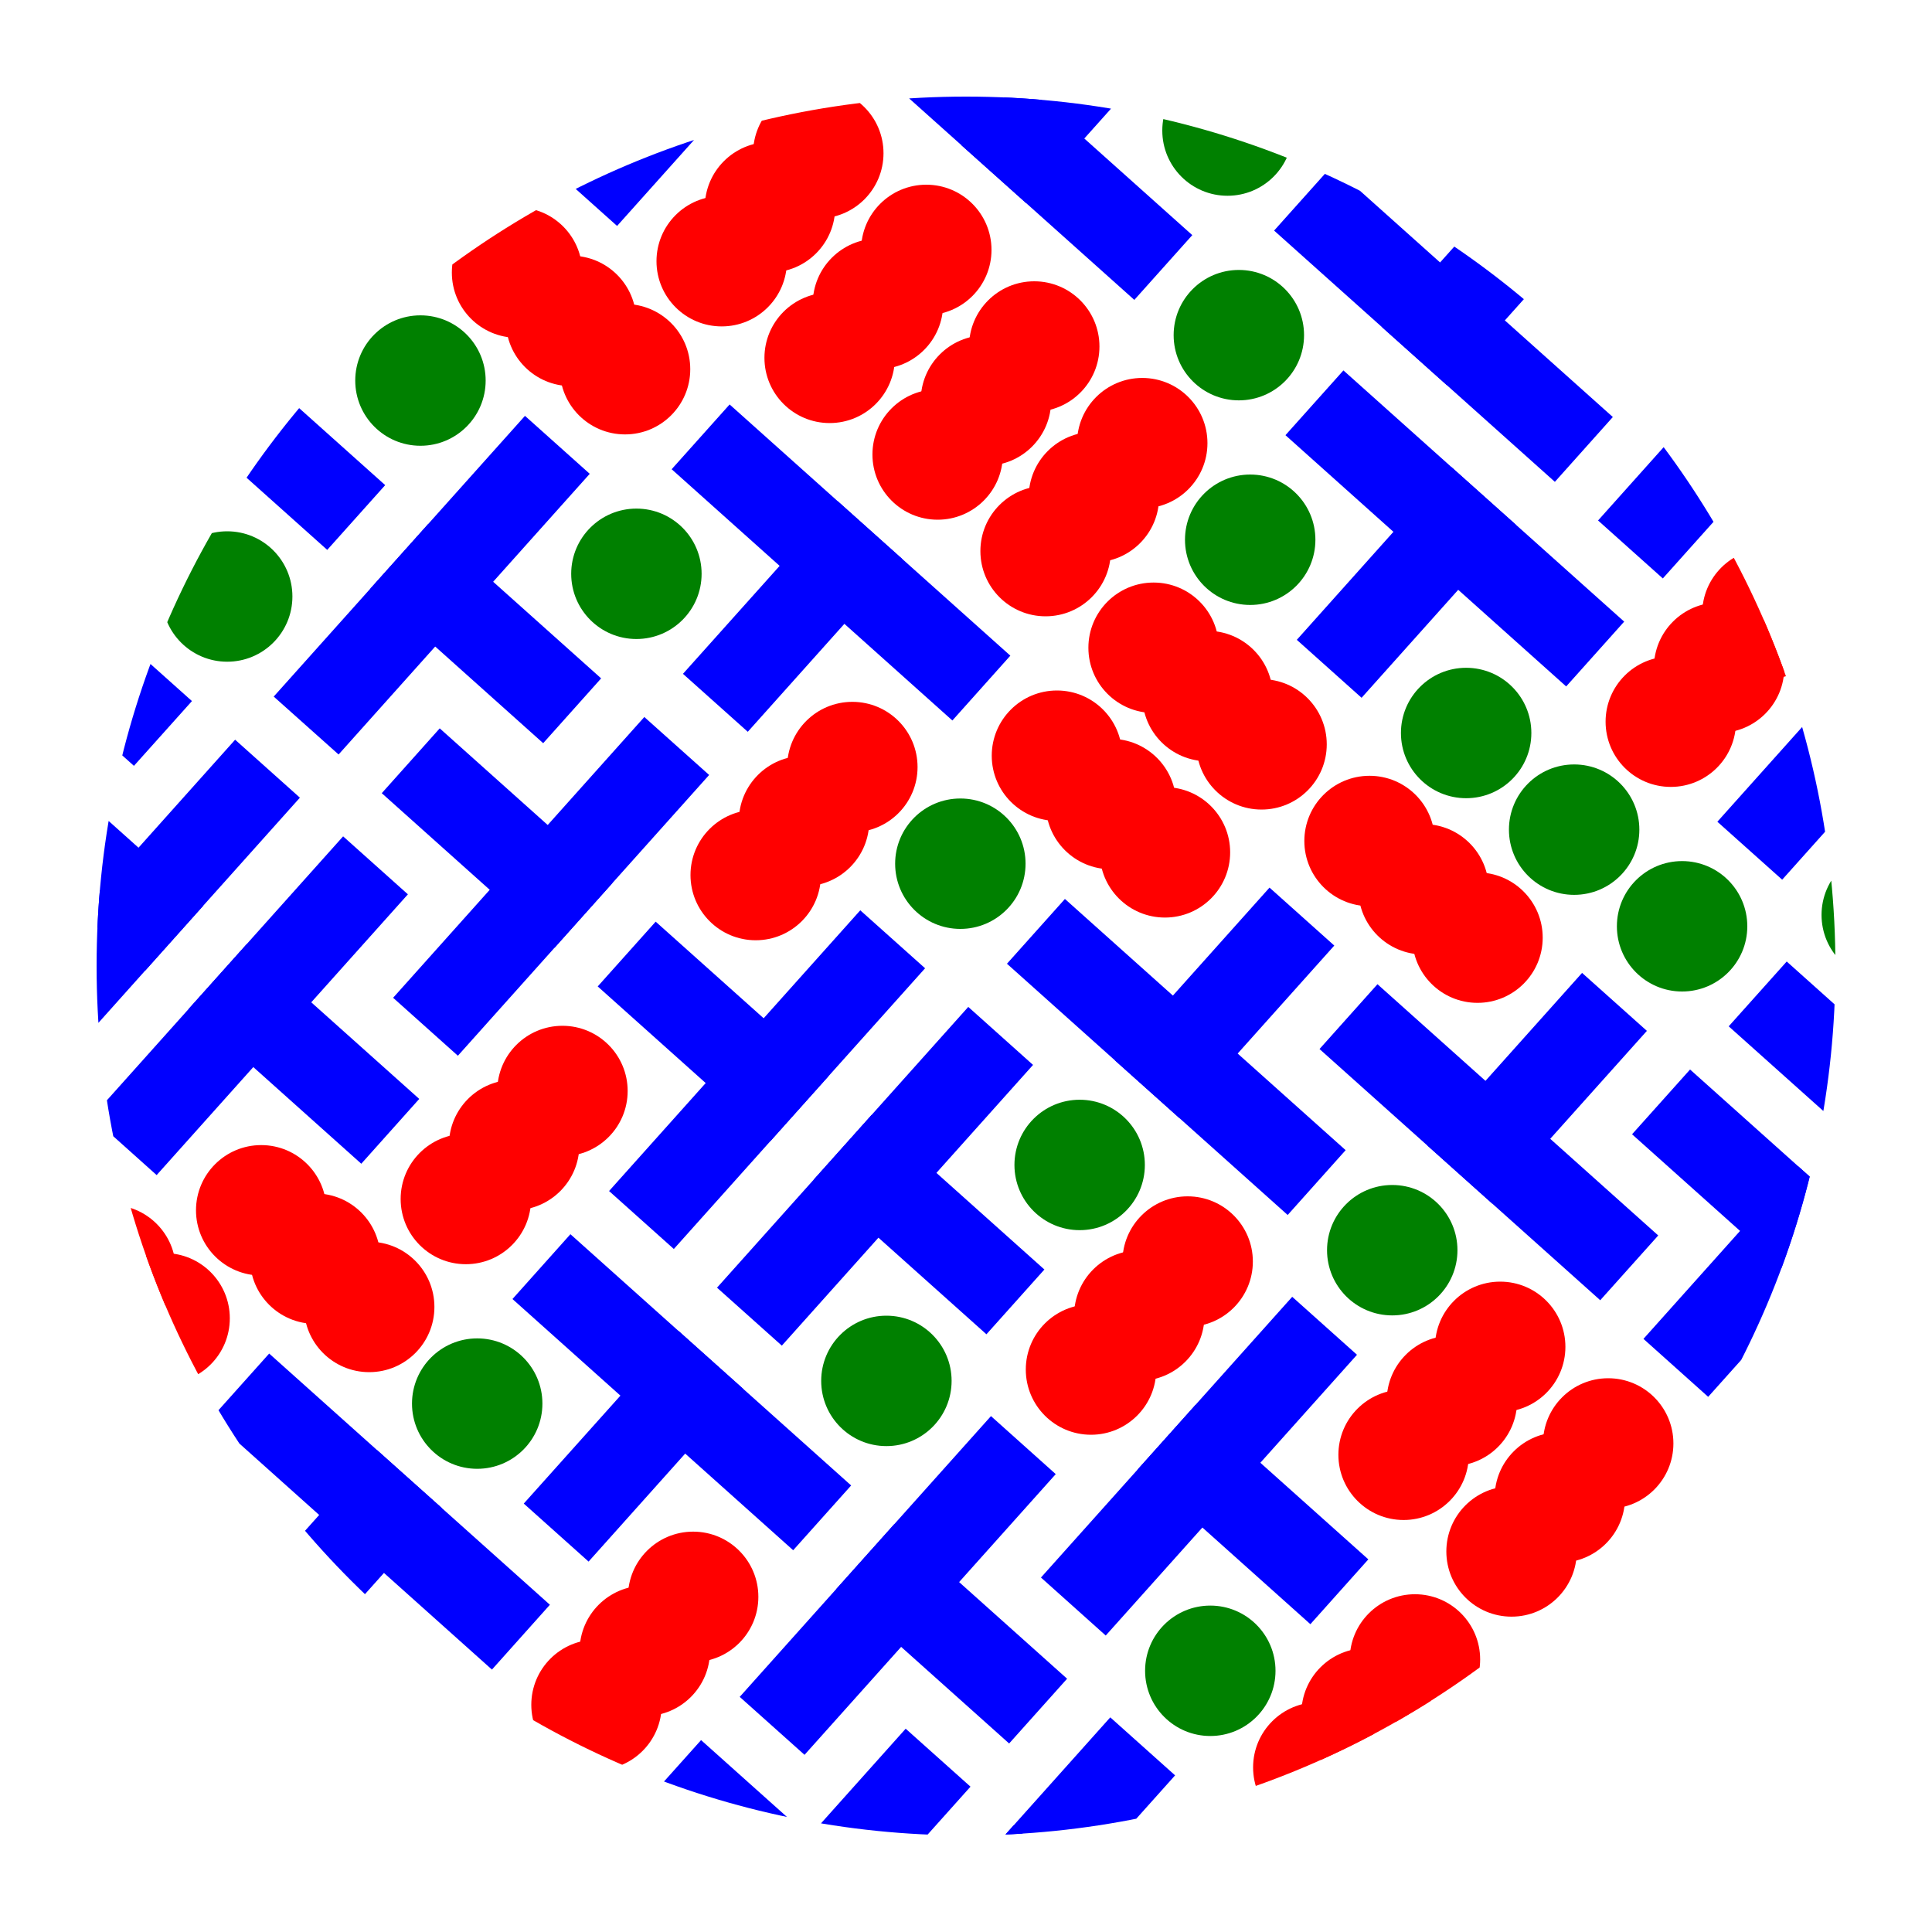
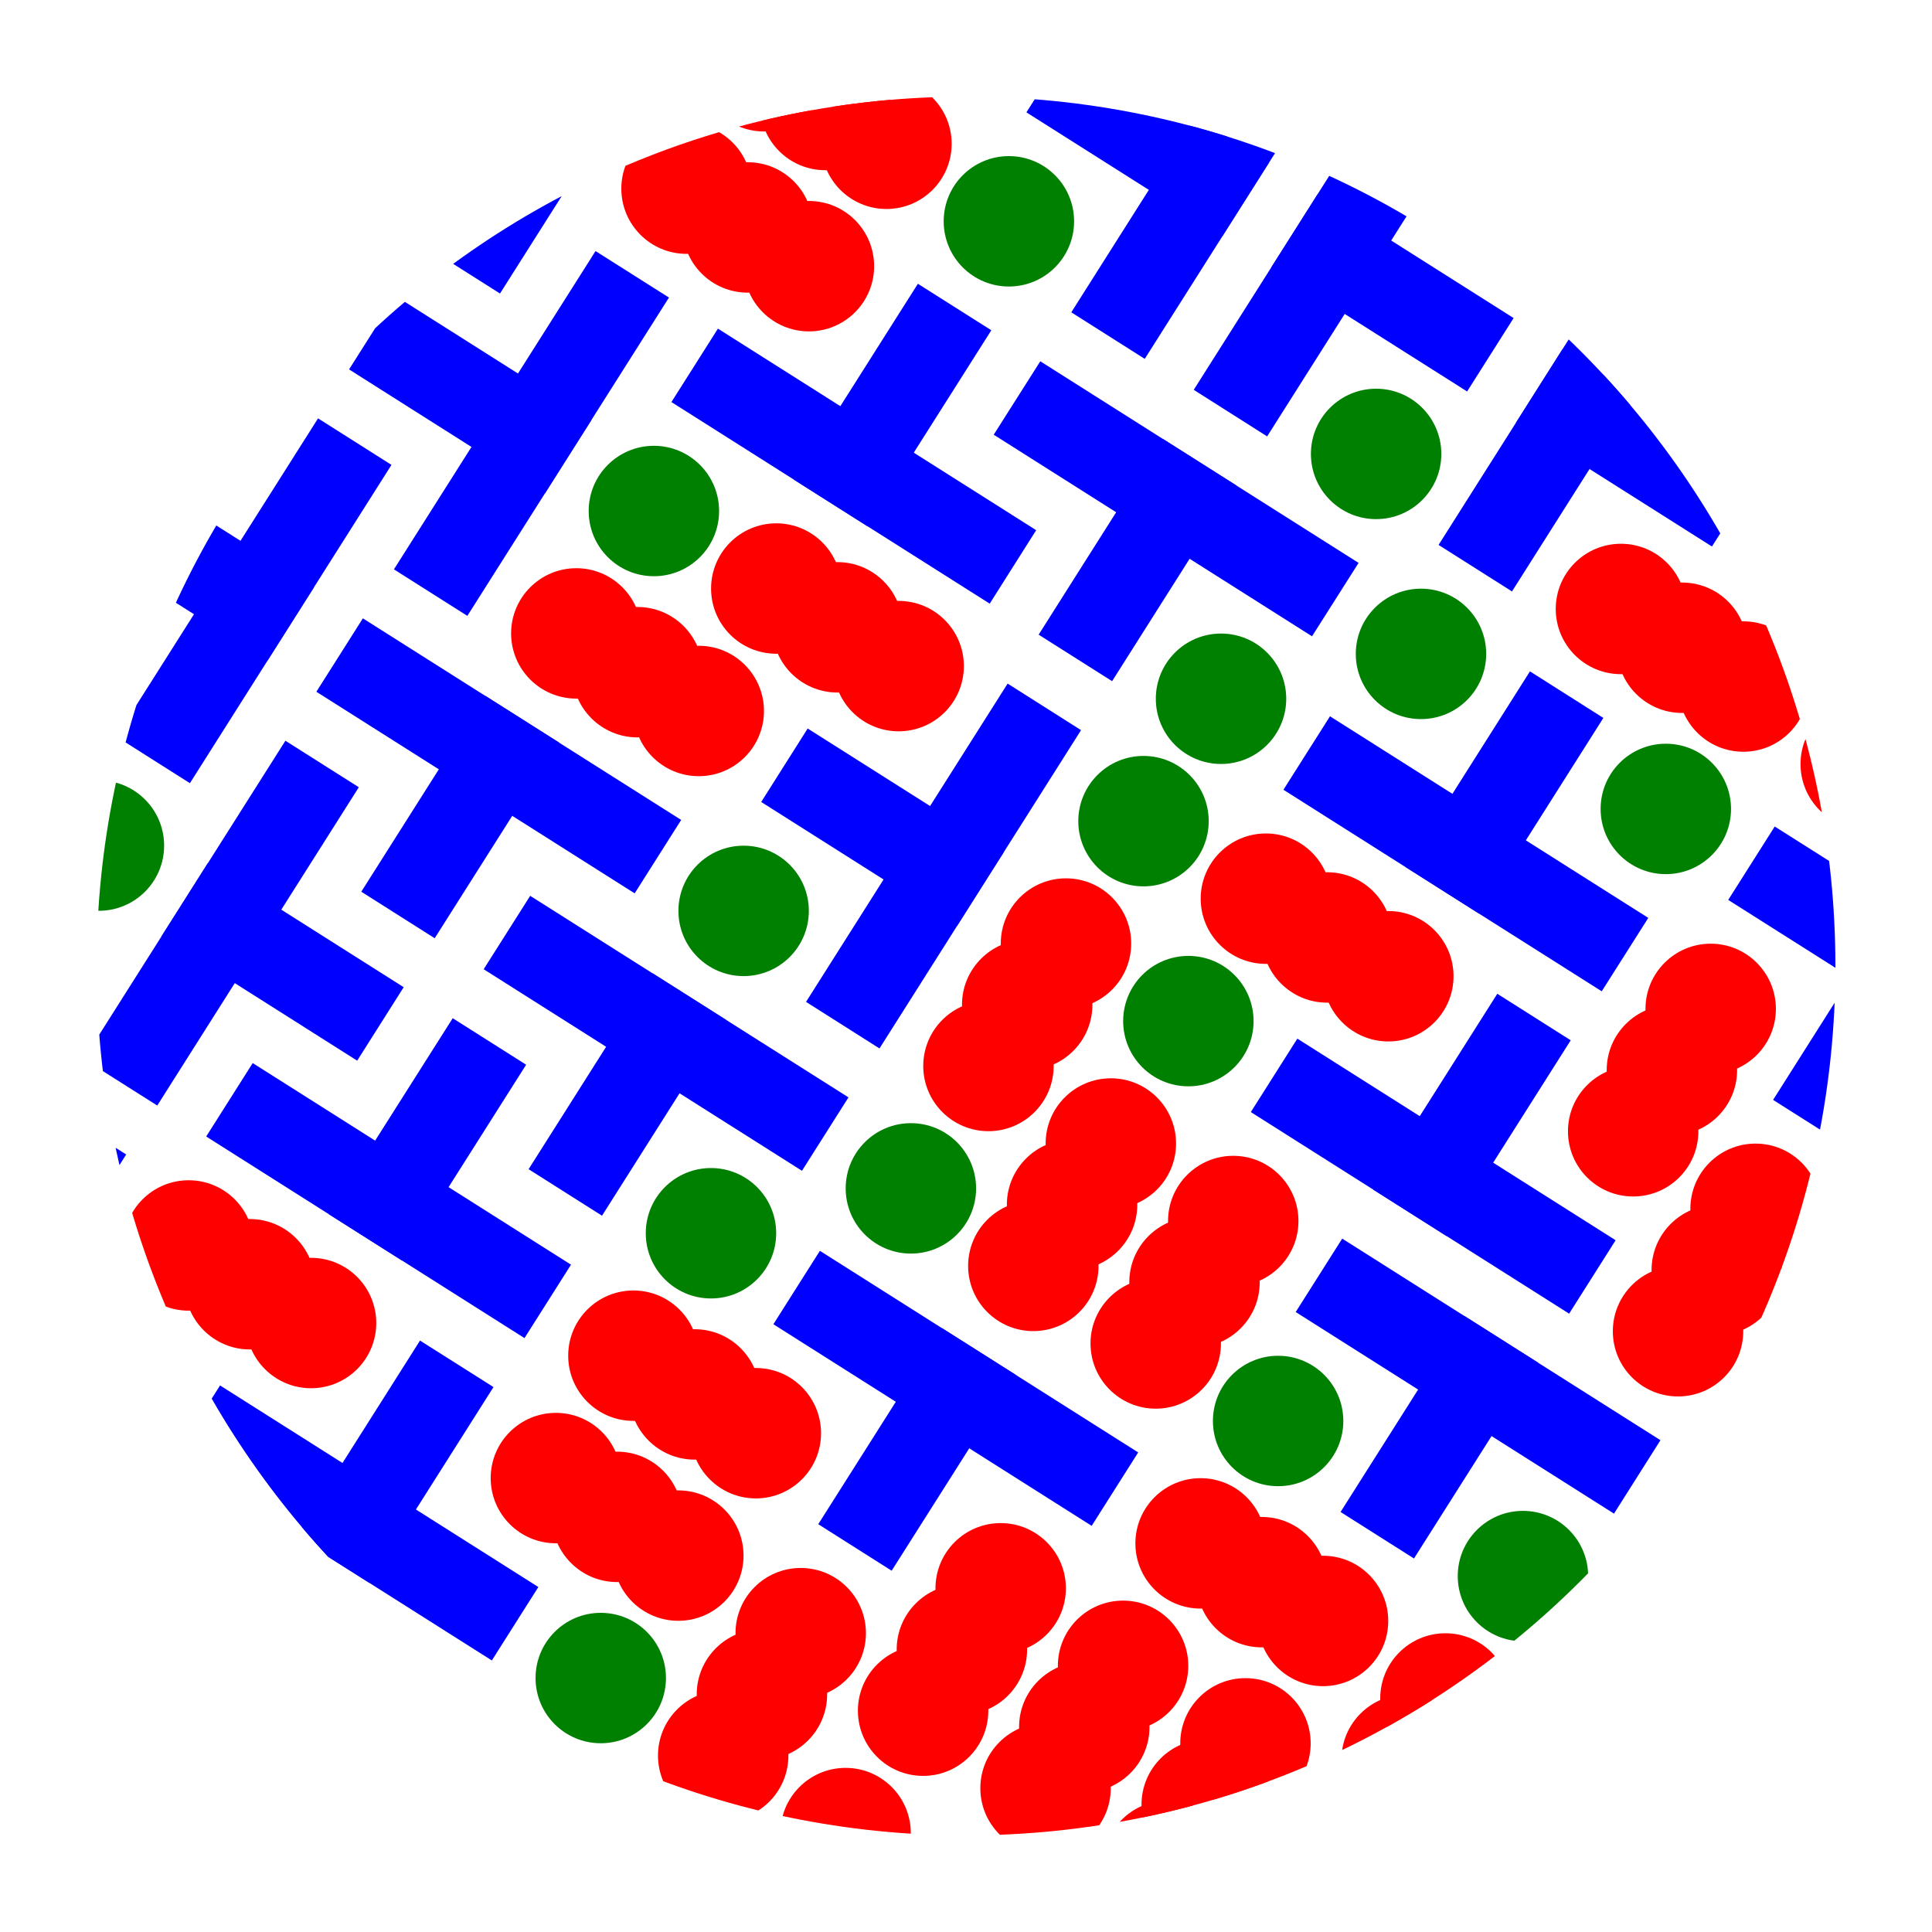
<svg xmlns="http://www.w3.org/2000/svg" width="400" height="400">
  <defs>
    <clipPath id="a">
      <circle cx="200" cy="200" r="180" />
    </clipPath>
  </defs>
  <g clip-path="url(#a)">
-     <path fill="#00f" d="M39.74 145.15L-18.4 93.14l-12 13.4 58.13 52.02z" />
-     <circle cx="245.89" cy="261.19" r="13.5" fill="red" />
-     <circle cx="235.88" cy="272.37" r="13.5" fill="red" />
-     <circle cx="225.88" cy="283.55" r="13.5" fill="red" />
-     <path fill="#00f" d="M218.58 305.2l-52.01 58.12-13.42-12 52.02-58.13z" />
-     <path fill="#00f" d="M220.93 347.56l-12 13.41-35.77-32 12-13.42zM324.26 142.12L266.14 90.1l12-13.41 58.13 52.01z" />
-     <path fill="#00f" d="M281.9 144.47l-13.41-12 32-35.77 13.42 12zM369.92 199.07l58.12 52.02-12 13.41-58.13-52.01z" />
-     <circle cx="292.95" cy="343.57" r="13.5" fill="red" />
-     <circle cx="282.94" cy="354.74" r="13.5" fill="red" />
-     <circle cx="272.94" cy="365.92" r="13.5" fill="red" />
-     <circle cx="123.5" cy="352.96" r="13.5" fill="red" />
-     <circle cx="133.5" cy="341.79" r="13.5" fill="red" />
-     <circle cx="143.51" cy="330.61" r="13.5" fill="red" />
-     <path fill="#00f" d="M81.39 206.58l52.01-58.13 13.42 12-52.02 58.13z" />
-     <path fill="#00f" d="M79.04 164.22l12-13.42 35.77 32.01-12 13.42zM278.6 238.13l-58.12-52.01-12 13.41 58.12 52.02z" />
-     <path fill="#00f" d="M276.25 195.77l-13.41-12-32.01 35.77 13.41 12zM188.72-3.33l58.13 52.01-12 13.41-58.13-52.01z" />
-     <path fill="#00f" d="M231.08-5.68l13.42 12-32.01 35.77-13.42-12zM368.98 182.13l52.01-58.12-13.41-12-52.02 58.12zM139.06 97.15l58.12 52.02 12-13.42-58.12-52.01z" />
-     <path fill="#00f" d="M141.4 139.51l13.42 12 32-35.76-13.4-12z" />
-     <circle cx="194.13" cy="94.1" r="13.5" fill="red" />
-     <circle cx="204.13" cy="82.92" r="13.5" fill="red" />
-     <circle cx="214.13" cy="71.74" r="13.5" fill="red" />
-     <path fill="#00f" d="M21.63 48.43l58.12 52.01-12 13.41L9.62 61.84zM382.87 49.63l-52.01 58.13 13.41 12 52.02-58.12z" />
-     <circle cx="254.14" cy="27.03" r="13.5" fill="green" />
-     <path fill="#00f" d="M243.29 367.57l-52.02 58.12-13.41-12 52.01-58.13z" />
-     <path fill="#00f" d="M245.64 409.93l-12 13.41-35.78-32 12-13.42z" />
-     <circle cx="312.95" cy="321.21" r="13.5" fill="red" />
-     <circle cx="322.95" cy="310.03" r="13.5" fill="red" />
-     <circle cx="332.96" cy="298.85" r="13.5" fill="red" />
-     <circle cx="325.91" cy="171.77" r="13.5" fill="green" />
-     <path fill="#00f" d="M343.32 255.79l-58.13-52.02-12 13.42 58.12 52.01z" />
-     <path fill="#00f" d="M340.97 213.43l-13.42-12-32 35.76 13.4 12z" />
-     <circle cx="348.26" cy="191.78" r="13.5" fill="green" />
-     <path fill="#00f" d="M337.9 234.84l58.13 52.02 12-13.41-58.12-52.02z" />
-     <path fill="#00f" d="M340.26 277.2l13.4 12 32.02-35.76-13.42-12zM228.93 338.62l52.02-58.13-13.41-12-52.02 58.12z" />
-     <path fill="#00f" d="M271.3 336.27l12-13.42-35.77-32-12 13.4z" />
-     <circle cx="310.6" cy="278.85" r="13.5" fill="red" />
-     <circle cx="300.6" cy="290.03" r="13.5" fill="red" />
-     <circle cx="290.6" cy="301.2" r="13.5" fill="red" />
-     <path fill="#00f" d="M-3.33 211.28l52.01-58.13 13.41 12-52.01 58.13z" />
-     <path fill="#00f" d="M-5.68 168.92l12-13.42 35.77 32.01-12 13.42z" />
-     <circle cx="76.44" cy="270.59" r="13.5" fill="red" />
-     <circle cx="65.26" cy="260.59" r="13.5" fill="red" />
-     <circle cx="54.08" cy="250.58" r="13.5" fill="red" />
-     <circle cx="129.41" cy="76.44" r="13.5" fill="red" />
-     <circle cx="118.23" cy="66.44" r="13.5" fill="red" />
-     <circle cx="107.05" cy="56.43" r="13.5" fill="red" />
-     <path fill="#00f" d="M166.37-23.34l-52.02 58.12 13.41 12 52.02-58.12z" />
-     <circle cx="345.92" cy="149.42" r="13.5" fill="red" />
-     <circle cx="355.92" cy="138.24" r="13.5" fill="red" />
-     <circle cx="365.92" cy="127.06" r="13.5" fill="red" />
-     <circle cx="305.9" cy="194.13" r="13.5" fill="red" />
-     <circle cx="294.73" cy="184.12" r="13.5" fill="red" />
-     <circle cx="283.55" cy="174.12" r="13.5" fill="red" />
-     <path fill="#00f" d="M70.1 156.21L122.1 98.1l-13.41-12-52.02 58.12z" />
-     <path fill="#00f" d="M112.46 153.87l12-13.42-35.77-32-12 13.4zM135.5 416.04l52.01-58.13 13.42 12-52.02 58.13z" />
-     <path fill="#00f" d="M133.15 373.67l12-13.4 35.77 32-12 13.41zM101.85 345.67l-58.12-52.02 12-13.41 58.12 52.01z" />
-     <path fill="#00f" d="M59.49 348.02l-13.41-12 32-35.78 13.42 12zM106.1 268.95l58.12 52.01 12-13.41-58.12-52.02z" />
-     <path fill="#00f" d="M108.44 311.3l13.42 12.01 32-35.77-13.4-12z" />
-     <circle cx="216.48" cy="114.1" r="13.5" fill="red" />
-     <circle cx="226.48" cy="102.92" r="13.5" fill="red" />
-     <circle cx="236.49" cy="91.75" r="13.5" fill="red" />
-     <circle cx="191.78" cy="51.74" r="13.5" fill="red" />
-     <circle cx="181.77" cy="62.91" r="13.5" fill="red" />
-     <circle cx="171.77" cy="74.09" r="13.5" fill="red" />
-     <path fill="#00f" d="M213.88 220.48l-52.01 58.12-13.42-12 52.02-58.13z" />
-     <path fill="#00f" d="M216.23 262.84l-12 13.41-35.77-32 12-13.42zM333.92 86.34l-58.13-52.01-12 13.41 58.13 52.02z" />
-     <path fill="#00f" d="M331.57 43.98l-13.41-12-32.01 35.77 13.41 12zM126.1 246.59l52.01-58.12 13.42 12-52.02 58.12z" />
-     <path fill="#00f" d="M123.75 204.23l12-13.41 35.77 32-12 13.42z" />
-     <circle cx="218.83" cy="156.46" r="13.5" fill="red" />
-     <circle cx="230.01" cy="166.47" r="13.5" fill="red" />
-     <circle cx="241.19" cy="176.47" r="13.5" fill="red" />
-     <path fill="#00f" d="M32.43 243.29l52.02-58.13-13.41-12-52.02 58.12z" />
-     <path fill="#00f" d="M74.8 240.94l12-13.42-35.77-32-12 13.4z" />
-     <circle cx="256.49" cy="69.39" r="13.5" fill="green" />
-     <circle cx="288.25" cy="258.84" r="13.5" fill="green" />
-     <circle cx="238.84" cy="134.11" r="13.5" fill="red" />
-     <circle cx="250.01" cy="144.11" r="13.5" fill="red" />
-     <circle cx="261.19" cy="154.11" r="13.5" fill="red" />
-     <circle cx="96.45" cy="248.24" r="13.5" fill="red" />
-     <circle cx="106.45" cy="237.06" r="13.5" fill="red" />
-     <circle cx="116.45" cy="225.88" r="13.5" fill="red" />
-     <circle cx="156.46" cy="181.17" r="13.5" fill="red" />
-     <circle cx="166.47" cy="169.99" r="13.5" fill="red" />
-     <circle cx="176.47" cy="158.81" r="13.5" fill="red" />
-     <circle cx="169.42" cy="31.73" r="13.5" fill="red" />
-     <circle cx="159.42" cy="42.91" r="13.5" fill="red" />
-     <circle cx="149.42" cy="54.08" r="13.5" fill="red" />
-     <circle cx="47.04" cy="123.5" r="13.5" fill="green" />
-     <circle cx="34.08" cy="272.94" r="13.5" fill="red" />
-     <circle cx="22.9" cy="262.94" r="13.5" fill="red" />
-     <circle cx="183.52" cy="285.9" r="13.5" fill="green" />
-     <circle cx="131.76" cy="118.8" r="13.5" fill="green" />
-     <circle cx="223.53" cy="241.19" r="13.5" fill="green" />
-     <circle cx="98.8" cy="290.6" r="13.5" fill="green" />
-     <circle cx="87.05" cy="78.79" r="13.5" fill="green" />
-     <circle cx="303.55" cy="151.76" r="13.5" fill="green" />
-     <circle cx="390.63" cy="189.43" r="13.5" fill="green" />
-     <circle cx="198.83" cy="178.82" r="13.5" fill="green" />
-     <circle cx="258.84" cy="111.75" r="13.5" fill="green" />
-     <circle cx="250.58" cy="345.92" r="13.5" fill="green" />
+     <path fill="#00f" d="M118.22 261.84l-65.9-41.74-9.63 15.2 65.9 41.74z" />
+     <path fill="#00f" d="M108.93 220.44l-15.2-9.63-25.7 40.55 15.21 9.63z" />
+     <circle cx="142.14" cy="39.06" r="13.5" fill="red" />
+     <circle cx="154.81" cy="47.09" r="13.5" fill="red" />
+     <circle cx="167.48" cy="55.11" r="13.5" fill="red" />
+     <path fill="#00f" d="M166.04 242.4l-65.9-41.73 9.63-15.2 65.9 41.73z" />
+     <path fill="#00f" d="M124.64 251.7l-15.2-9.63 25.68-40.55 15.2 9.63z" />
+     <circle cx="216.47" cy="370.23" r="13.5" fill="red" />
+     <circle cx="224.49" cy="357.56" r="13.5" fill="red" />
+     <circle cx="232.52" cy="344.89" r="13.5" fill="red" />
+     <circle cx="338.13" cy="234.22" r="13.5" fill="red" />
+     <circle cx="346.15" cy="221.55" r="13.5" fill="red" />
+     <circle cx="354.18" cy="208.88" r="13.5" fill="red" />
+     <circle cx="204.65" cy="220.7" r="13.5" fill="red" />
+     <circle cx="212.67" cy="208.03" r="13.5" fill="red" />
+     <circle cx="220.7" cy="195.35" r="13.5" fill="red" />
+     <path fill="#00f" d="M-30.8 295.29l41.73-65.9 15.2 9.63-41.73 65.9zM111.46 328.58l-65.9-41.74-9.63 15.2 65.9 41.74z" />
+     <path fill="#00f" d="M102.17 287.18l-15.21-9.63-25.68 40.55 15.2 9.63zM271.64 131.74L205.74 90l9.64-15.2 65.9 41.74z" />
+     <path fill="#00f" d="M230.25 141.03l-15.21-9.63 25.68-40.55 15.21 9.63z" />
+     <circle cx="175.07" cy="379.52" r="13.5" fill="red" />
+     <circle cx="284.91" cy="93.98" r="13.5" fill="green" />
+     <path fill="#00f" d="M304.09 24.45l-41.74 65.9-15.2-9.64 41.73-65.9z" />
+     <path fill="#00f" d="M313.38 65.85l-9.63 15.2-40.55-25.68 9.63-15.2z" />
+     <circle cx="236.75" cy="170.01" r="13.5" fill="green" />
+     <circle cx="273.92" cy="335.6" r="13.5" fill="red" />
+     <circle cx="261.24" cy="327.57" r="13.5" fill="red" />
+     <circle cx="248.57" cy="319.54" r="13.5" fill="red" />
+     <circle cx="264.62" cy="294.2" r="13.5" fill="green" />
+     <path fill="#00f" d="M166.88 207.43l41.74-65.9 15.2 9.64-41.73 65.9z" />
+     <path fill="#00f" d="M157.6 166.04l9.62-15.21 40.55 25.68-9.63 15.21zM268.26 271.64l65.9 41.74 9.62-15.2-65.89-41.74z" />
+     <path fill="#00f" d="M277.55 313.04l15.2 9.63 25.69-40.55-15.2-9.63z" />
+     <circle cx="186.06" cy="137.91" r="13.5" fill="red" />
+     <circle cx="173.39" cy="129.88" r="13.5" fill="red" />
+     <circle cx="160.72" cy="121.85" r="13.5" fill="red" />
+     <circle cx="20.48" cy="175.07" r="13.5" fill="green" />
+     <path fill="#00f" d="M367.1 227.72l41.74-65.9 15.2 9.63-41.73 65.9z" />
+     <path fill="#00f" d="M357.81 186.32l9.63-15.2L408 196.8l-9.63 15.2z" />
+     <circle cx="165.78" cy="338.13" r="13.5" fill="red" />
+     <circle cx="157.75" cy="350.8" r="13.5" fill="red" />
+     <circle cx="149.73" cy="363.47" r="13.5" fill="red" />
+     <path fill="#00f" d="M221.8 64.66l41.74-65.9 15.2 9.64-41.73 65.9z" />
+     <path fill="#00f" d="M212.51 23.26l9.63-15.2 40.55 25.68-9.63 15.2zM65.5 143.22l65.9 41.74 9.63-15.2-65.9-41.74z" />
+     <path fill="#00f" d="M74.8 184.62l15.2 9.63 25.69-40.55-15.2-9.63z" />
+     <circle cx="144.67" cy="147.2" r="13.5" fill="red" />
+     <circle cx="131.99" cy="139.17" r="13.5" fill="red" />
+     <circle cx="119.32" cy="131.14" r="13.5" fill="red" />
+     <path fill="#00f" d="M214.53 109.77l-65.89-41.73-9.63 15.2 65.9 41.74z" />
+     <path fill="#00f" d="M205.24 68.38l-15.2-9.63-25.69 40.55 15.2 9.63zM123.3 51.98l-41.74 65.9 15.2 9.63 41.74-65.9z" />
+     <path fill="#00f" d="M81.9 61.28l-9.63 15.2 40.55 25.69 9.63-15.21zM334.5 256.78l-65.9-41.74-9.63 15.2 65.9 41.74z" />
+     <path fill="#00f" d="M325.2 215.38l-15.2-9.63-25.69 40.55 15.2 9.63zM275.36 148.3l65.9 41.74-9.64 15.2-65.9-41.73z" />
+     <path fill="#00f" d="M316.76 139l15.2 9.64-25.68 40.55-15.2-9.63zM160.12 274.17l65.9 41.74 9.63-15.2-65.9-41.74z" />
+     <path fill="#00f" d="M169.41 315.57l15.2 9.63 25.7-40.55-15.21-9.63z" />
+     <circle cx="360.94" cy="142.14" r="13.5" fill="red" />
+     <circle cx="348.27" cy="134.11" r="13.5" fill="red" />
+     <circle cx="335.6" cy="126.08" r="13.5" fill="red" />
+     <circle cx="229.99" cy="236.75" r="13.5" fill="red" />
+     <circle cx="221.96" cy="249.42" r="13.5" fill="red" />
+     <circle cx="213.94" cy="262.09" r="13.5" fill="red" />
+     <circle cx="246.04" cy="211.41" r="13.5" fill="green" />
+     <path fill="#00f" d="M354.78 56.56l-41.74 65.89-15.2-9.63 41.73-65.9z" />
+     <path fill="#00f" d="M364.07 97.95l-9.63 15.2-40.55-25.68 9.63-15.2z" />
+     <circle cx="115.09" cy="306.02" r="13.5" fill="red" />
+     <circle cx="127.76" cy="314.05" r="13.5" fill="red" />
+     <circle cx="140.44" cy="322.07" r="13.5" fill="red" />
+     <path fill="#00f" d="M32.56 228.89l41.73-65.9-15.2-9.63-41.74 65.9z" />
+     <path fill="#00f" d="M73.95 219.6l9.63-15.21-40.55-25.69-9.63 15.21zM24.11 152.51l41.74-65.89 15.2 9.63-41.73 65.9z" />
+     <path fill="#00f" d="M14.82 111.12l9.63-15.2L65 121.6l-9.63 15.2z" />
+     <circle cx="287.44" cy="202.12" r="13.5" fill="red" />
+     <circle cx="274.77" cy="194.09" r="13.5" fill="red" />
+     <circle cx="262.09" cy="186.06" r="13.5" fill="red" />
+     <circle cx="156.49" cy="296.73" r="13.5" fill="red" />
+     <circle cx="143.82" cy="288.7" r="13.5" fill="red" />
+     <circle cx="131.14" cy="280.68" r="13.5" fill="red" />
+     <path fill="#00f" d="M130.06-14.76l-41.74 65.9 15.2 9.63 41.74-65.9z" />
+     <circle cx="344.89" cy="167.48" r="13.5" fill="green" />
+     <circle cx="291.23" cy="364.32" r="13.5" fill="red" />
+     <circle cx="299.26" cy="351.65" r="13.5" fill="red" />
+     <circle cx="158.19" cy="13.72" r="13.5" fill="red" />
+     <circle cx="170.86" cy="21.74" r="13.5" fill="red" />
+     <circle cx="183.53" cy="29.77" r="13.5" fill="red" />
+     <circle cx="64.4" cy="273.92" r="13.5" fill="red" />
+     <circle cx="51.73" cy="265.89" r="13.5" fill="red" />
+     <circle cx="39.06" cy="257.86" r="13.5" fill="red" />
+     <circle cx="294.2" cy="135.38" r="13.5" fill="green" />
+     <circle cx="208.88" cy="45.82" r="13.5" fill="green" />
+     <circle cx="347.42" cy="275.62" r="13.5" fill="red" />
+     <circle cx="355.44" cy="262.95" r="13.5" fill="red" />
+     <circle cx="363.47" cy="250.27" r="13.5" fill="red" />
+     <circle cx="257.86" cy="360.94" r="13.5" fill="red" />
+     <circle cx="249.84" cy="373.61" r="13.5" fill="red" />
+     <circle cx="241.81" cy="386.28" r="13.5" fill="red" />
+     <circle cx="153.96" cy="188.59" r="13.5" fill="green" />
+     <circle cx="386.28" cy="158.19" r="13.5" fill="red" />
+     <circle cx="191.12" cy="354.18" r="13.5" fill="red" />
+     <circle cx="199.15" cy="341.51" r="13.5" fill="red" />
+     <circle cx="207.18" cy="328.84" r="13.5" fill="red" />
+     <circle cx="255.33" cy="252.8" r="13.5" fill="red" />
+     <circle cx="247.31" cy="265.48" r="13.5" fill="red" />
+     <circle cx="239.28" cy="278.15" r="13.5" fill="red" />
+     <circle cx="124.38" cy="347.42" r="13.5" fill="green" />
+     <circle cx="188.59" cy="246.04" r="13.5" fill="green" />
+     <circle cx="135.38" cy="105.8" r="13.5" fill="green" />
+     <circle cx="315.31" cy="326.31" r="13.5" fill="green" />
+     <circle cx="252.8" cy="144.67" r="13.5" fill="green" />
+     <circle cx="147.2" cy="255.33" r="13.5" fill="green" />
  </g>
</svg>
